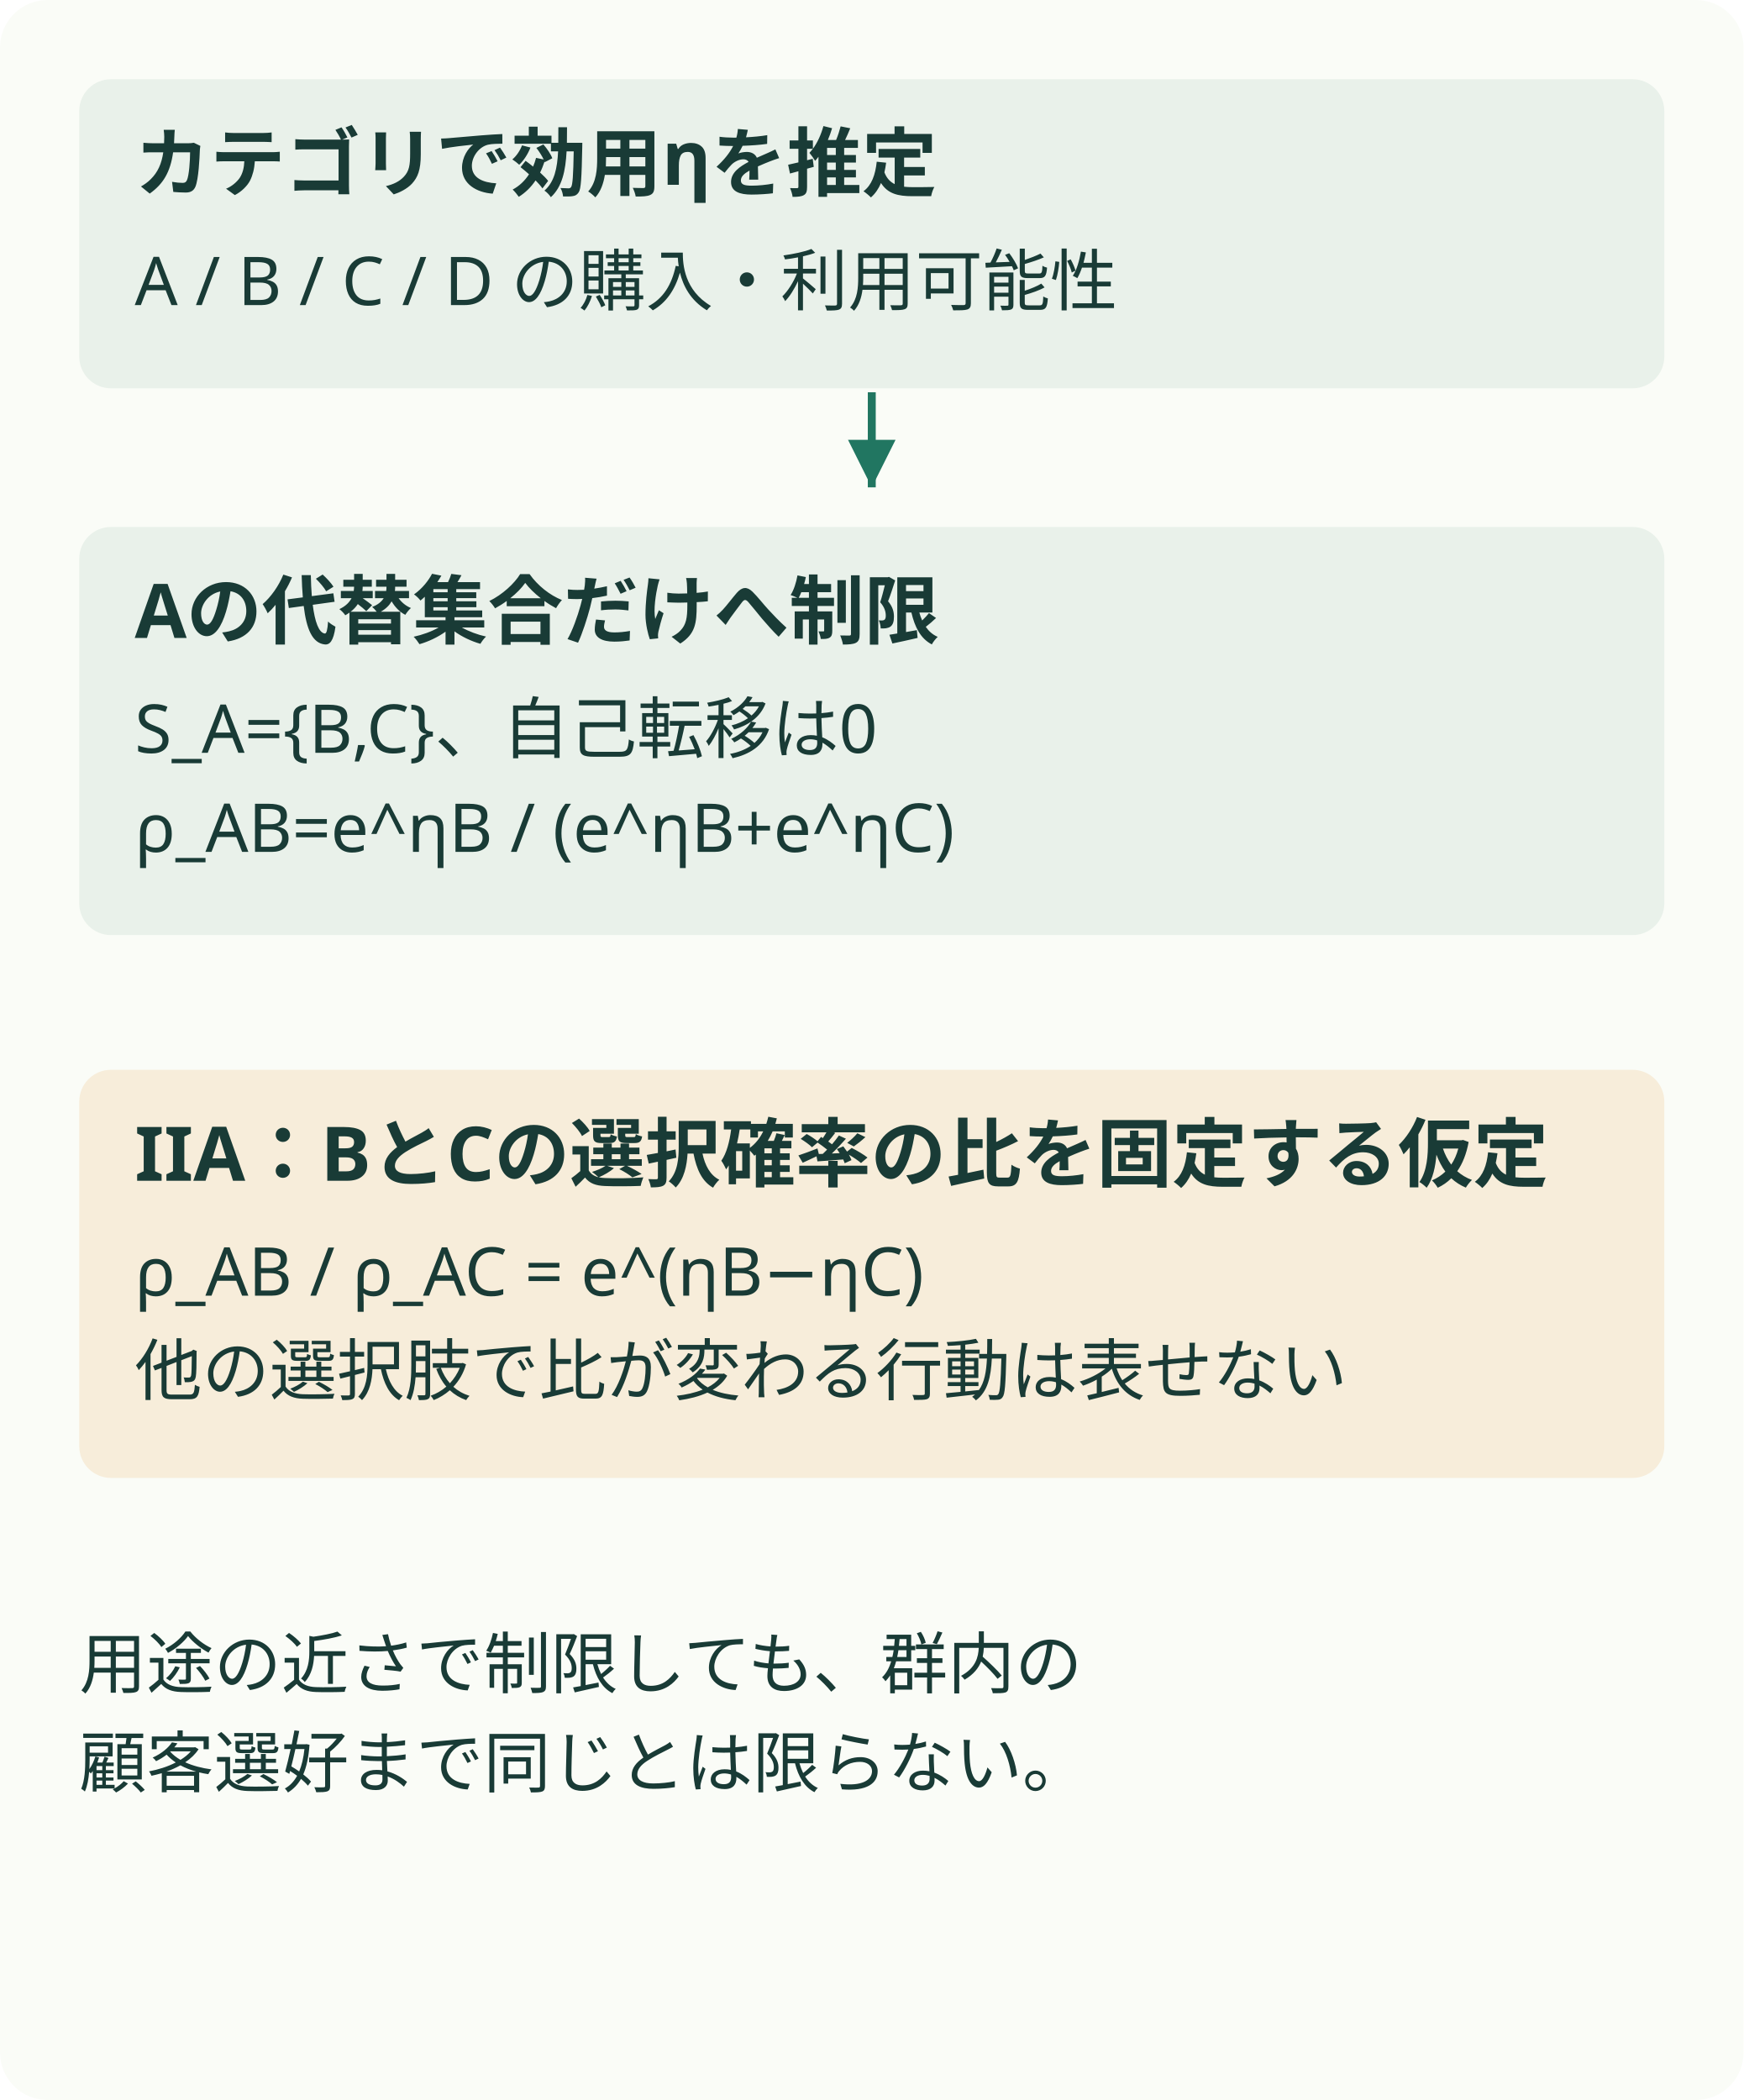
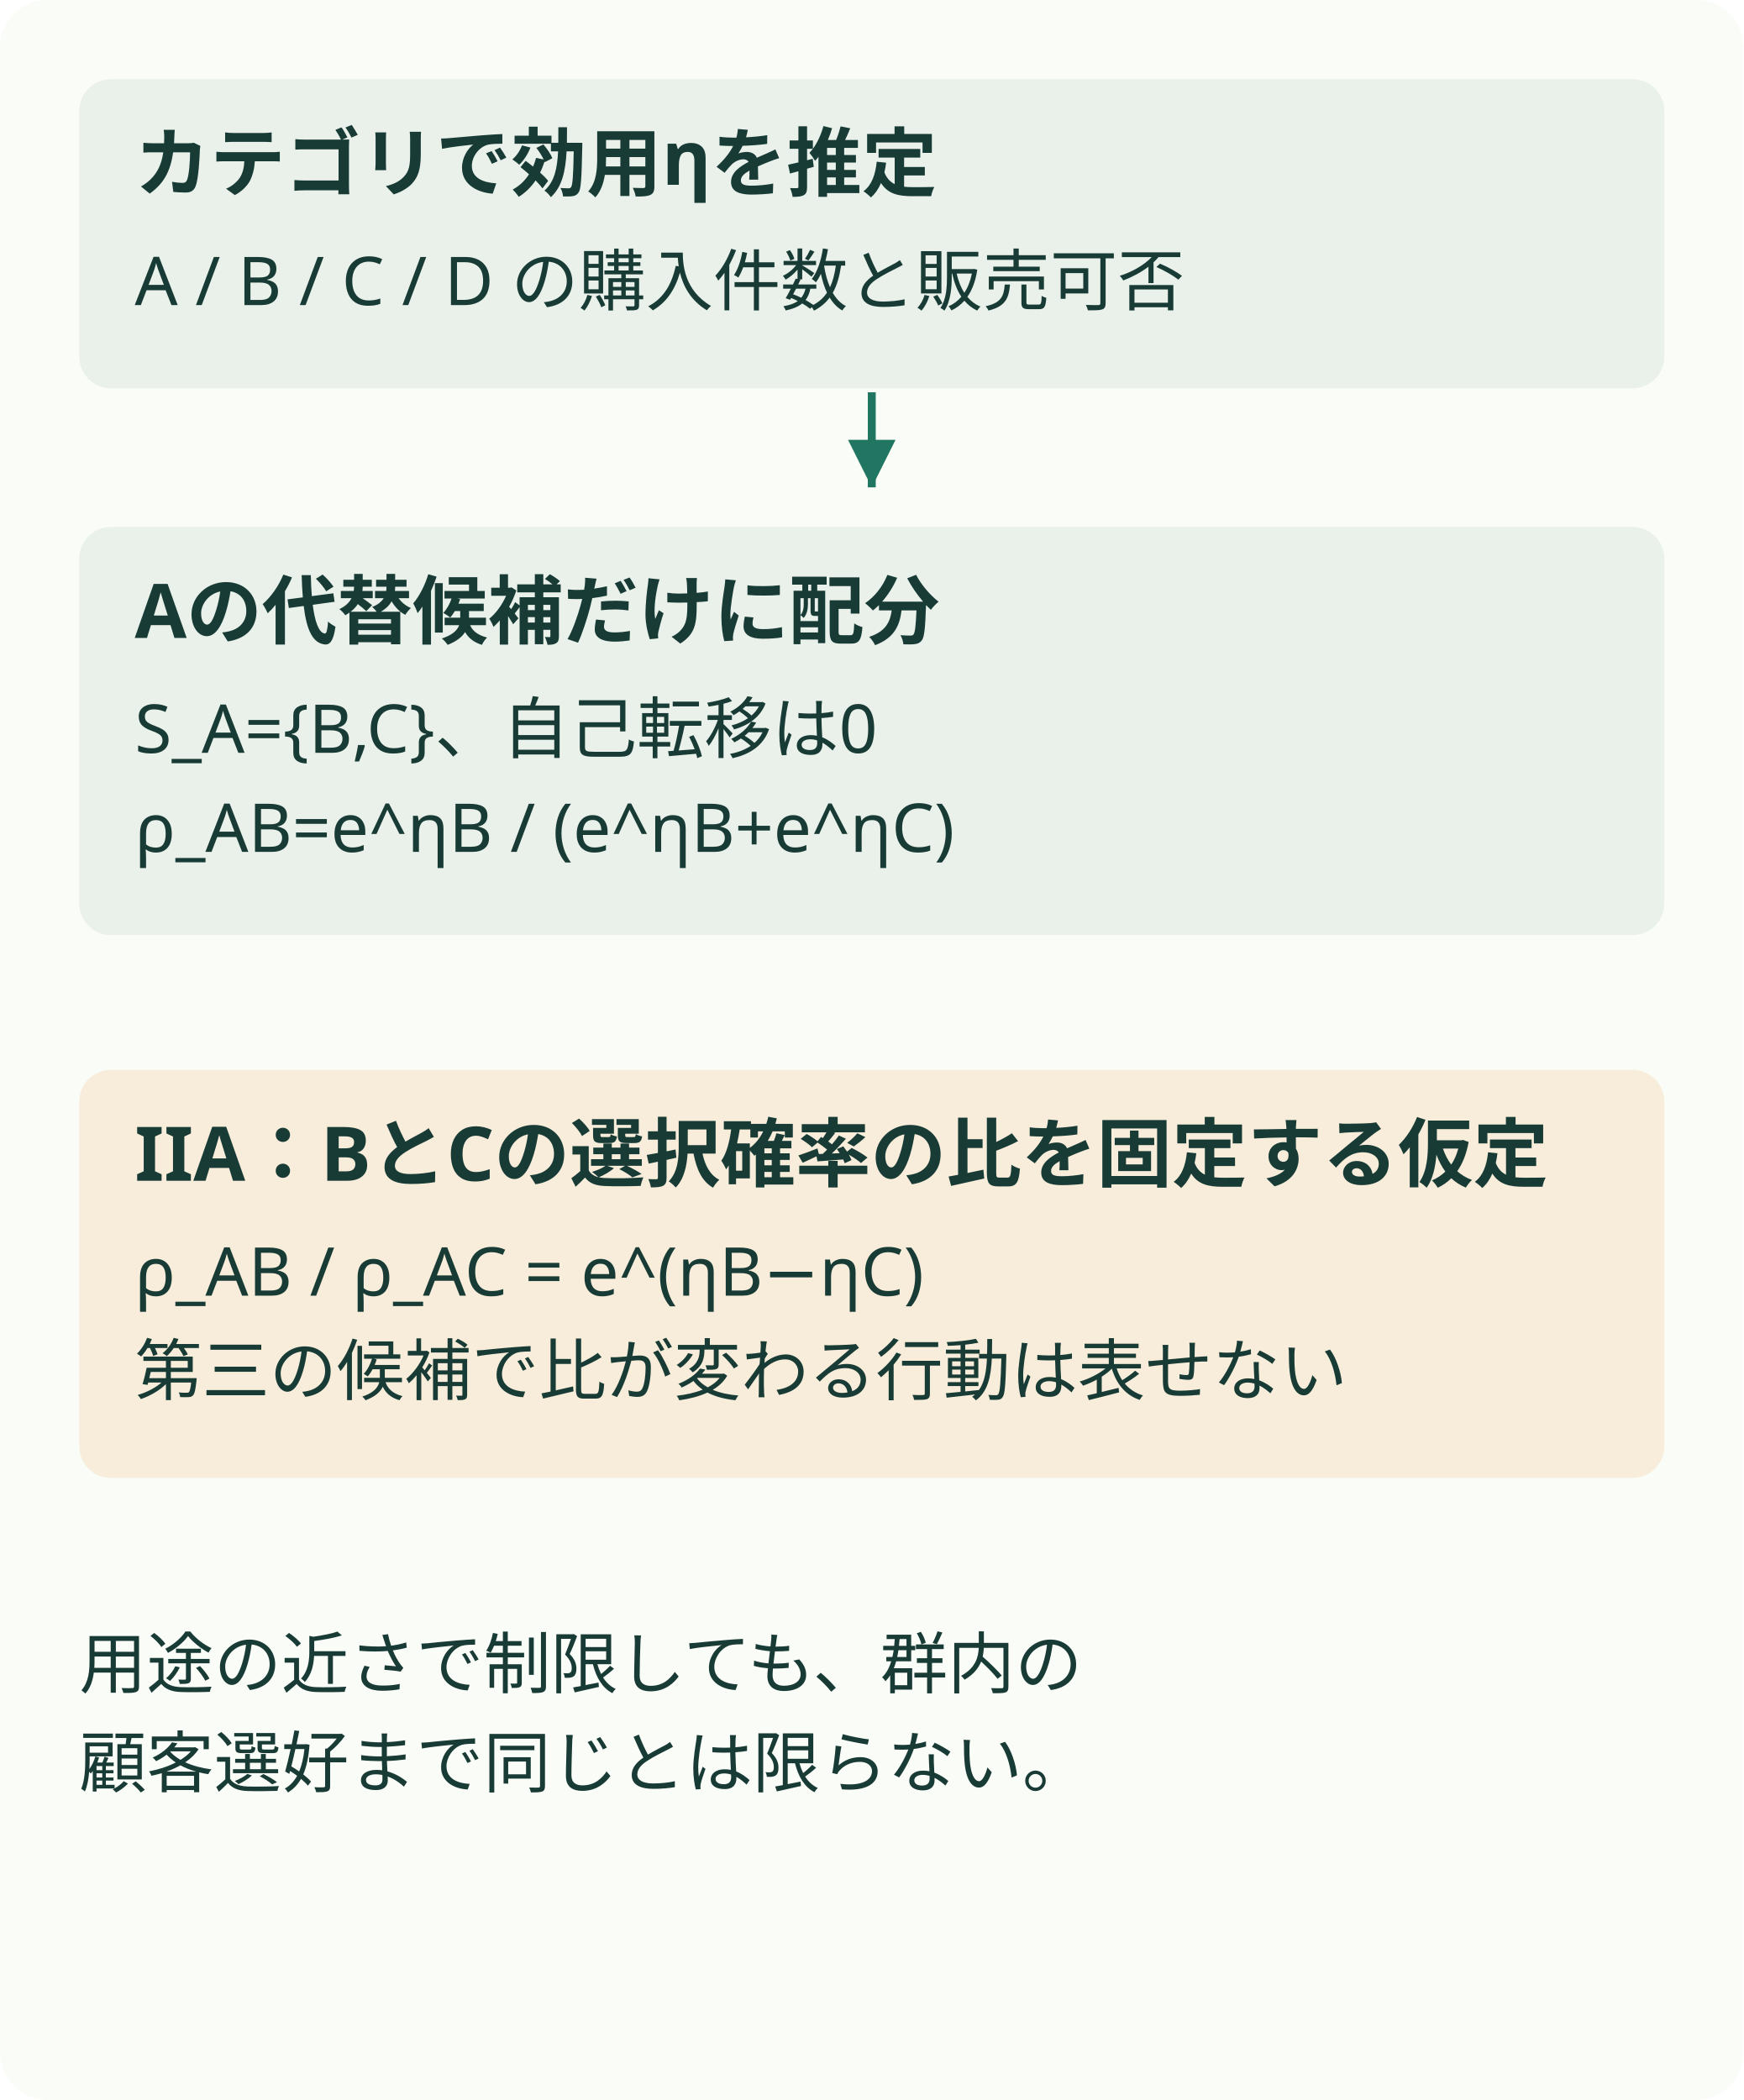
<svg xmlns="http://www.w3.org/2000/svg" viewBox="0 0 440 530" role="img" aria-labelledby="title desc">
  <defs>
    <marker id="arrow" markerWidth="8" markerHeight="8" refX="6" refY="3" orient="auto">
      <path d="M0,0 L6,3 L0,6" fill="#217661" />
    </marker>
  </defs>
  <rect width="440" height="530" rx="12" fill="#fafcf7" />
  <rect x="20" y="20" width="400" height="78" rx="8" fill="#e9f1ea" stroke="none" />
  <text x="34" y="48" font-family="sans-serif" font-size="19" font-weight="bold" fill="#193b36">カテゴリで効用ηを推定</text>
-   <text x="34" y="77" font-family="sans-serif" font-size="17" font-weight="normal" fill="#193b36">A / B / C / D の購入・利用可能性</text>
+   <text x="34" y="77" font-family="sans-serif" font-size="17" font-weight="normal" fill="#193b36">A / B / C / D の購入件数と販売可否</text>
  <path d="M220,99 L220,123" fill="none" stroke="#217661" stroke-width="2" marker-end="url(#arrow)" />
  <rect x="20" y="133" width="400" height="103" rx="8" fill="#e9f1ea" stroke="none" />
-   <text x="34" y="161" font-family="sans-serif" font-size="19" font-weight="bold" fill="#193b36">Aの代替集合だけへ制限</text>
+   <text x="34" y="161" font-family="sans-serif" font-size="19" font-weight="bold" fill="#193b36">Aの代替候補だけに配分</text>
  <text x="34" y="190" font-family="sans-serif" font-size="17" font-weight="normal" fill="#193b36">S_A={B,C}、自己転移は0</text>
  <text x="34" y="215" font-family="sans-serif" font-size="17" font-weight="normal" fill="#193b36">ρ_AB=e^ηB / (e^ηB+e^ηC)</text>
  <rect x="20" y="270" width="400" height="103" rx="8" fill="#f7edda" stroke="none" />
  <text x="34" y="298" font-family="sans-serif" font-size="19" font-weight="bold" fill="#193b36">IIA：BとCの選択確率の比を固定する仮定</text>
  <text x="34" y="327" font-family="sans-serif" font-size="17" font-weight="normal" fill="#193b36">ρ_AB / ρ_AC = e^(ηB−ηC)</text>
-   <text x="34" y="352" font-family="sans-serif" font-size="17" font-weight="normal" fill="#193b36">他の選択肢で比が変わる行動は表せない</text>
+   <text x="34" y="352" font-family="sans-serif" font-size="17" font-weight="normal" fill="#193b36">第三の候補で比が変わる行動は表せない</text>
  <text x="20" y="426" font-family="sans-serif" font-size="17" font-weight="normal" fill="#193b36">用途の近さで制限しても、群内の</text>
  <text x="20" y="451" font-family="sans-serif" font-size="17" font-weight="normal" fill="#193b36">顧客選好まで同じとは限らない。</text>
</svg>
